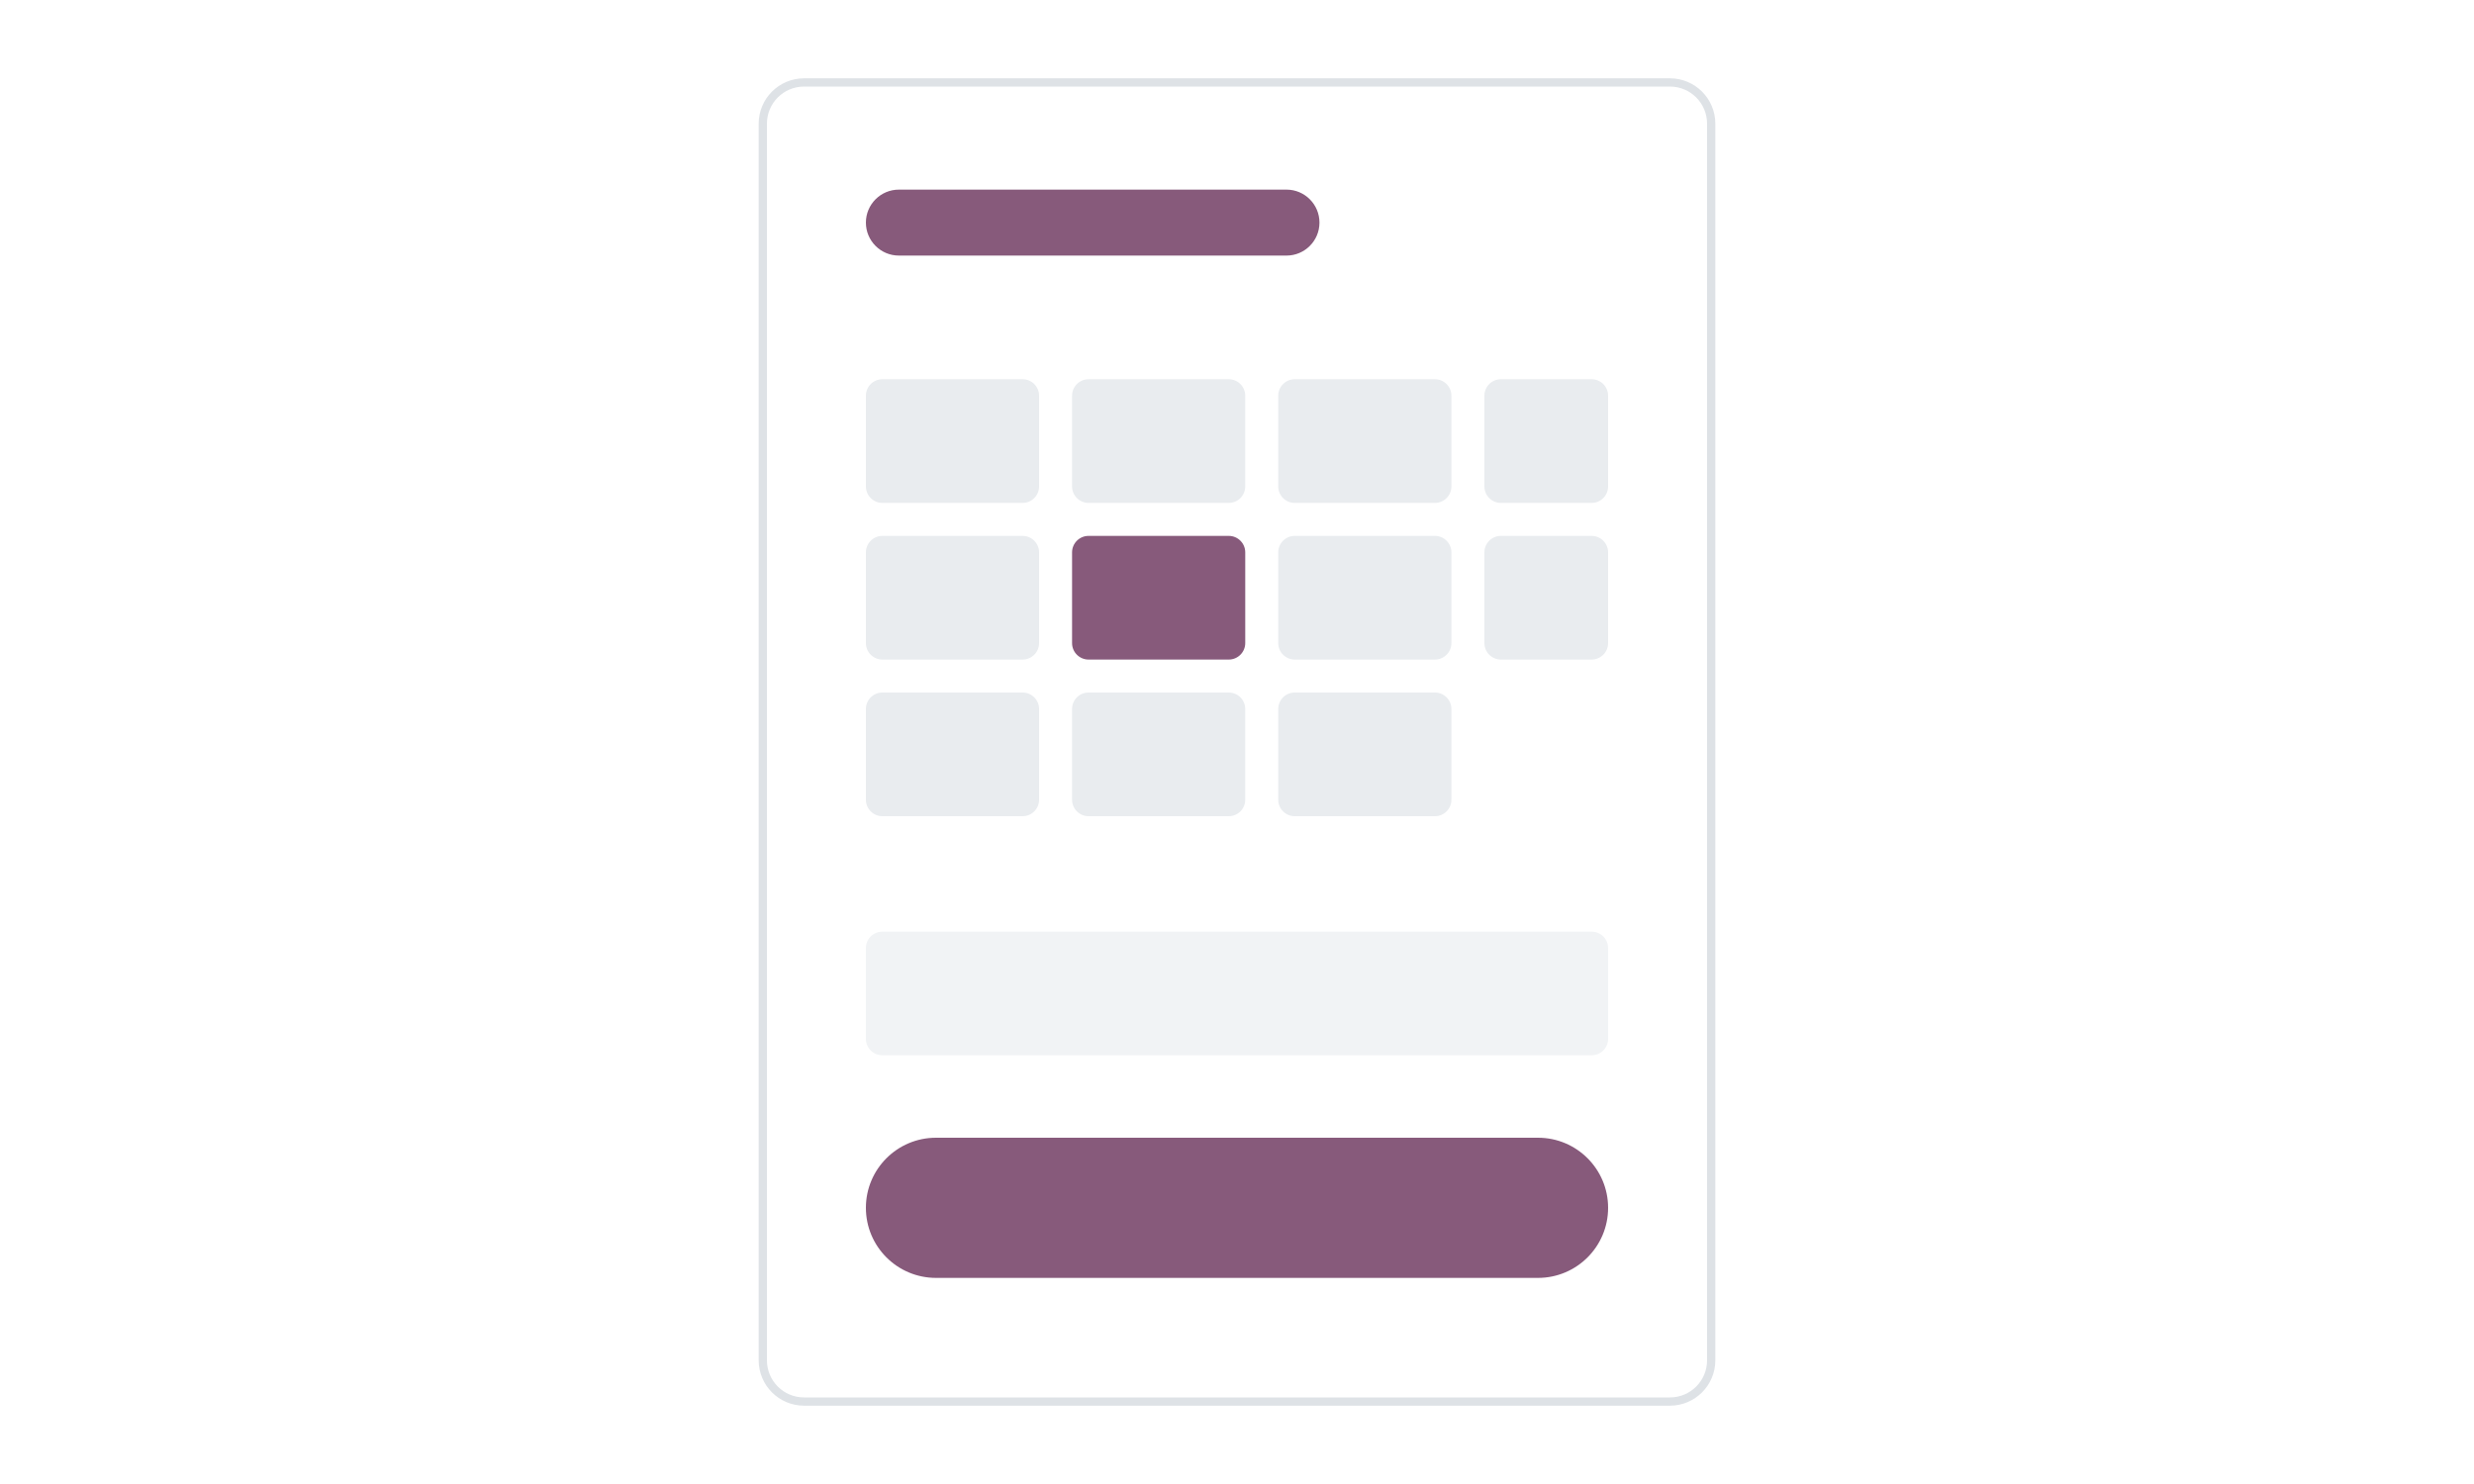
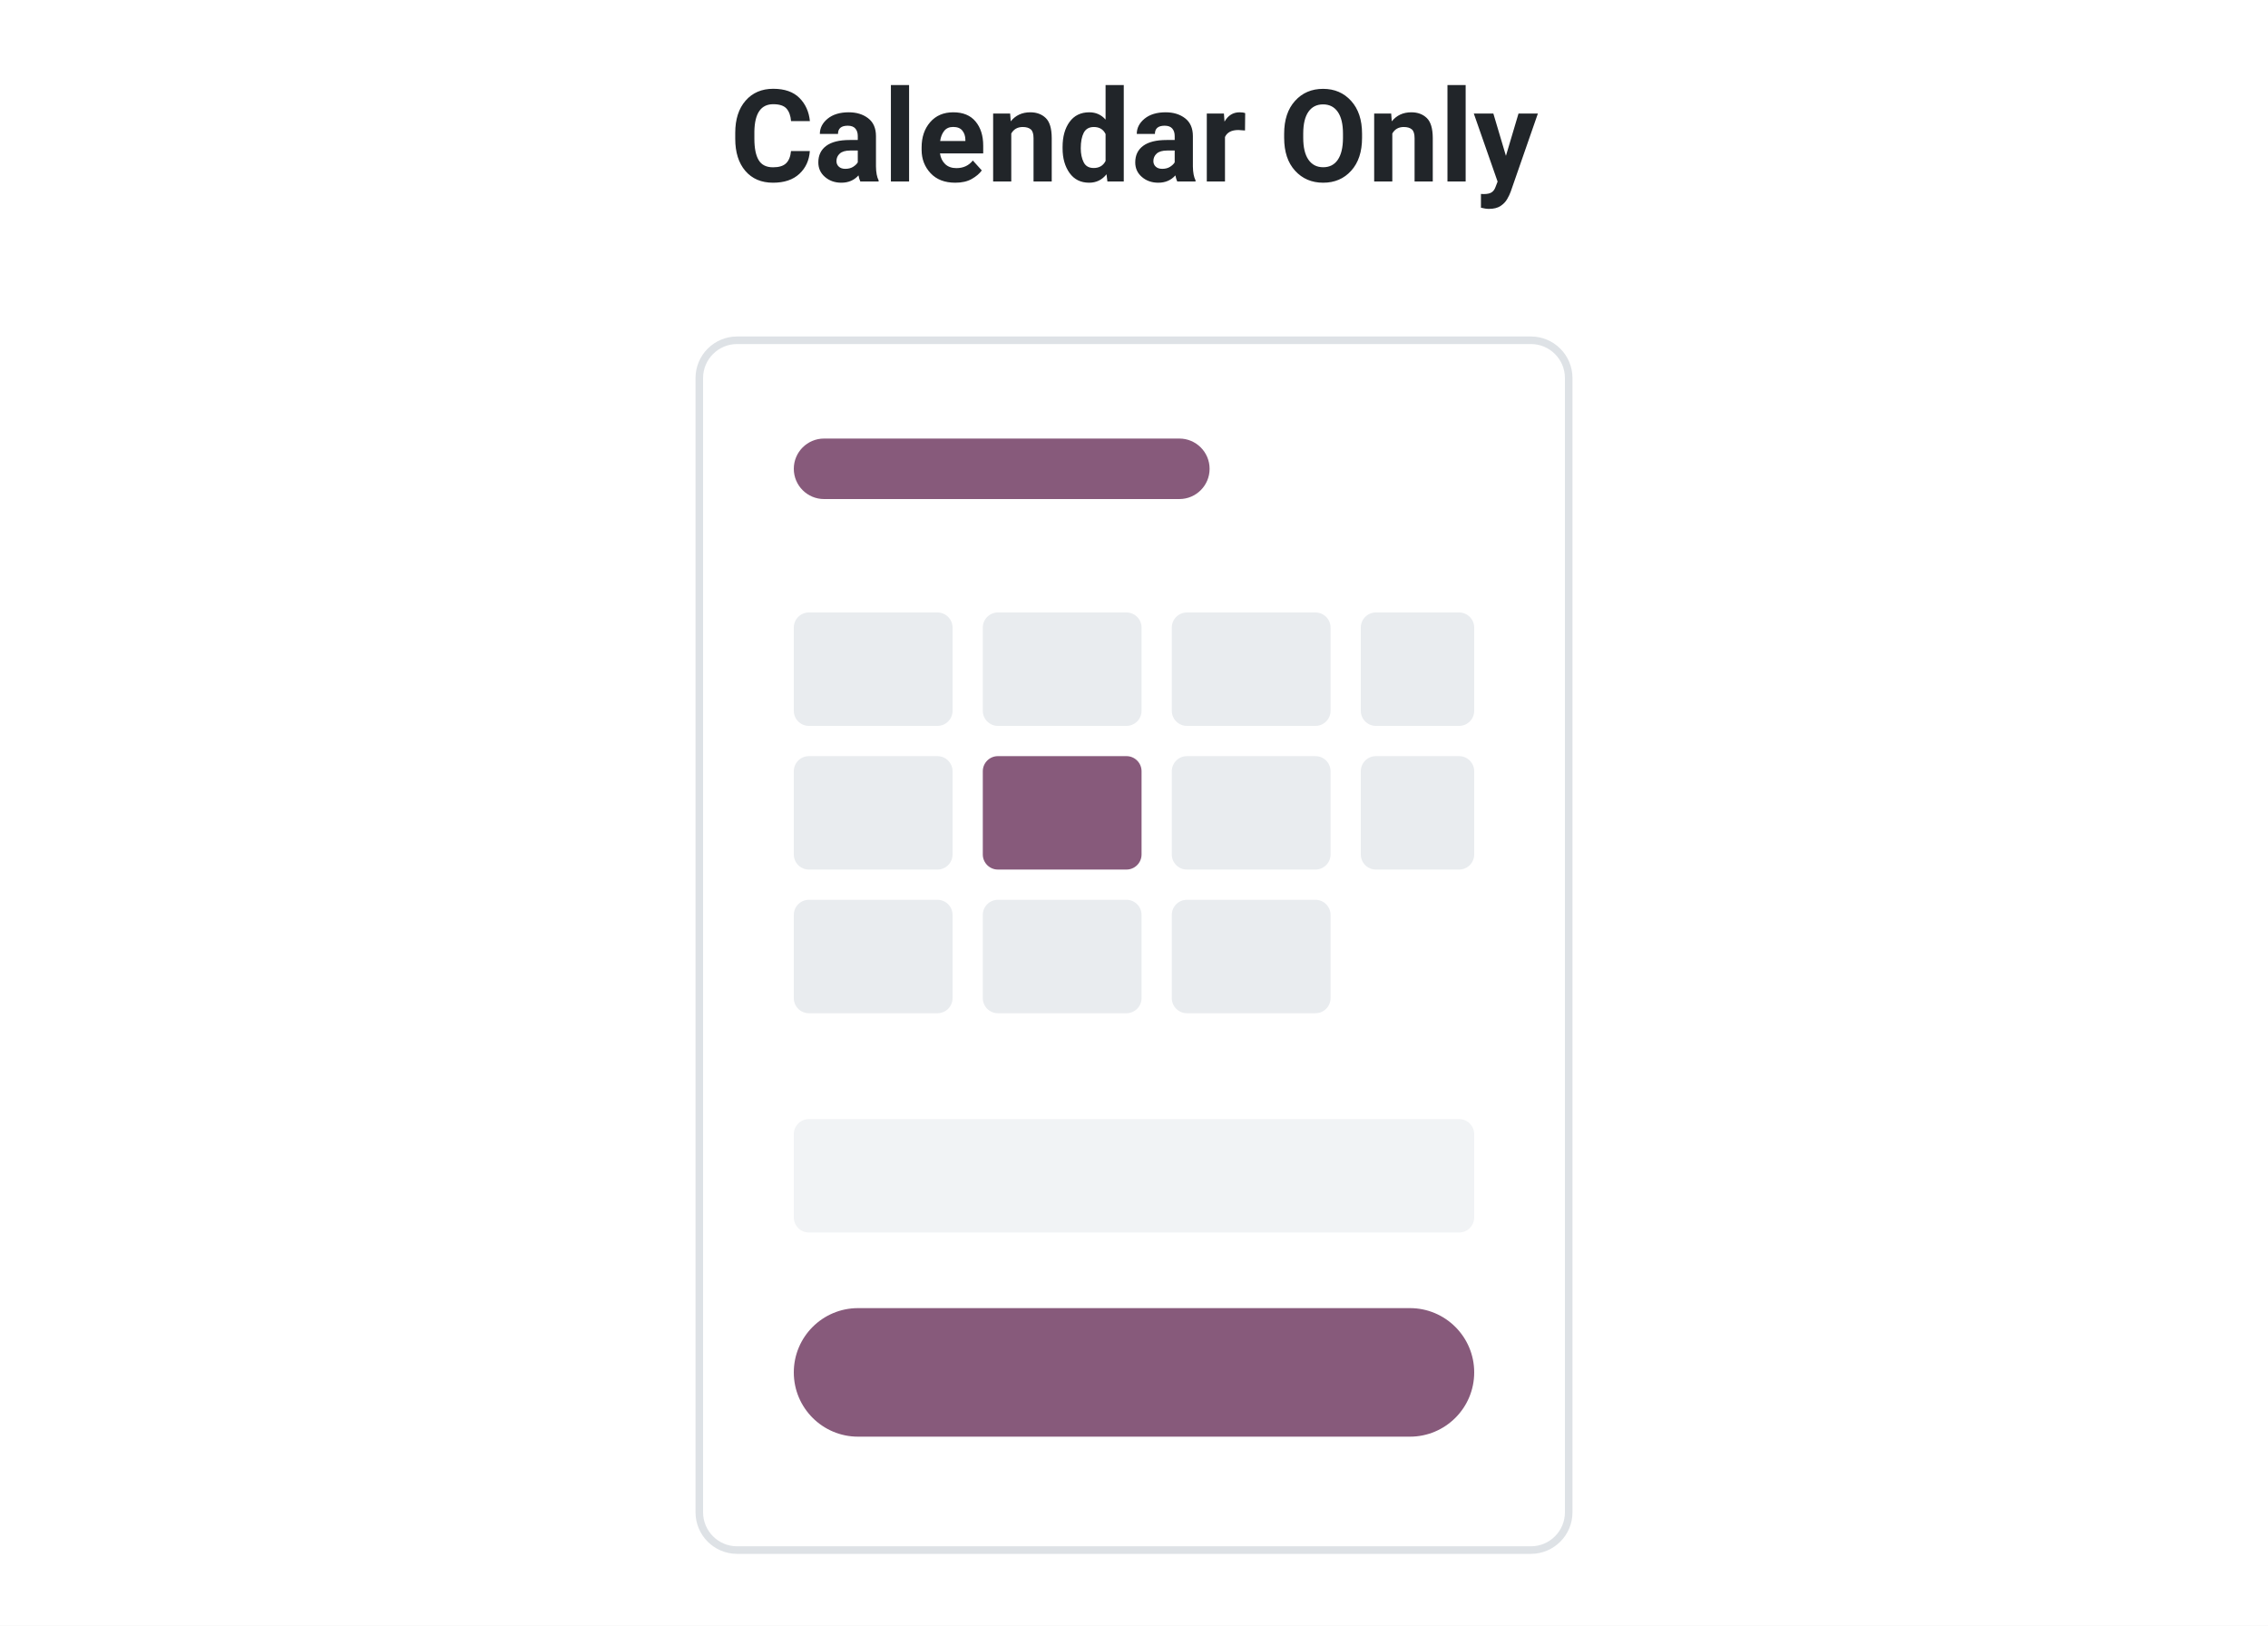
- <svg xmlns="http://www.w3.org/2000/svg" viewBox="0 0 600 360" width="600" height="360">
-   <rect width="600" height="360" fill="#ffffff" />
-   <rect x="185" y="20" width="230" height="320" rx="10" fill="#ffffff" stroke="#dee2e6" stroke-width="2" />
-   <rect x="210" y="46" width="110" height="16" rx="8" fill="#875a7b" />
-   <g fill="#e9ecef">
-     <rect x="210" y="92" width="42" height="30" rx="4" />
-     <rect x="260" y="92" width="42" height="30" rx="4" />
-     <rect x="310" y="92" width="42" height="30" rx="4" />
-     <rect x="360" y="92" width="30" height="30" rx="4" />
-     <rect x="210" y="130" width="42" height="30" rx="4" />
-     <rect x="310" y="130" width="42" height="30" rx="4" />
-     <rect x="360" y="130" width="30" height="30" rx="4" />
-     <rect x="210" y="168" width="42" height="30" rx="4" />
-     <rect x="260" y="168" width="42" height="30" rx="4" />
-     <rect x="310" y="168" width="42" height="30" rx="4" />
+ <svg xmlns="http://www.w3.org/2000/svg" viewBox="0 0 600 430" width="600" height="430">
+   <rect width="600" height="430" fill="#ffffff" />
+   <text x="300" y="48" text-anchor="middle" font-family="system-ui, -apple-system, 'Segoe UI', Roboto, sans-serif" font-size="34" font-weight="700" fill="#212529">Calendar Only</text>
+   <g transform="translate(0,70)">
+     <rect x="185" y="20" width="230" height="320" rx="10" fill="#ffffff" stroke="#dee2e6" stroke-width="2" />
+     <rect x="210" y="46" width="110" height="16" rx="8" fill="#875a7b" />
+     <g fill="#e9ecef">
+       <rect x="210" y="92" width="42" height="30" rx="4" />
+       <rect x="260" y="92" width="42" height="30" rx="4" />
+       <rect x="310" y="92" width="42" height="30" rx="4" />
+       <rect x="360" y="92" width="30" height="30" rx="4" />
+       <rect x="210" y="130" width="42" height="30" rx="4" />
+       <rect x="310" y="130" width="42" height="30" rx="4" />
+       <rect x="360" y="130" width="30" height="30" rx="4" />
+       <rect x="210" y="168" width="42" height="30" rx="4" />
+       <rect x="260" y="168" width="42" height="30" rx="4" />
+       <rect x="310" y="168" width="42" height="30" rx="4" />
+     </g>
+     <rect x="260" y="130" width="42" height="30" rx="4" fill="#875a7b" />
+     <rect x="210" y="226" width="180" height="30" rx="4" fill="#f1f3f5" />
+     <rect x="210" y="276" width="180" height="34" rx="17" fill="#875a7b" />
  </g>
-   <rect x="260" y="130" width="42" height="30" rx="4" fill="#875a7b" />
-   <rect x="210" y="226" width="180" height="30" rx="4" fill="#f1f3f5" />
-   <rect x="210" y="276" width="180" height="34" rx="17" fill="#875a7b" />
</svg>
